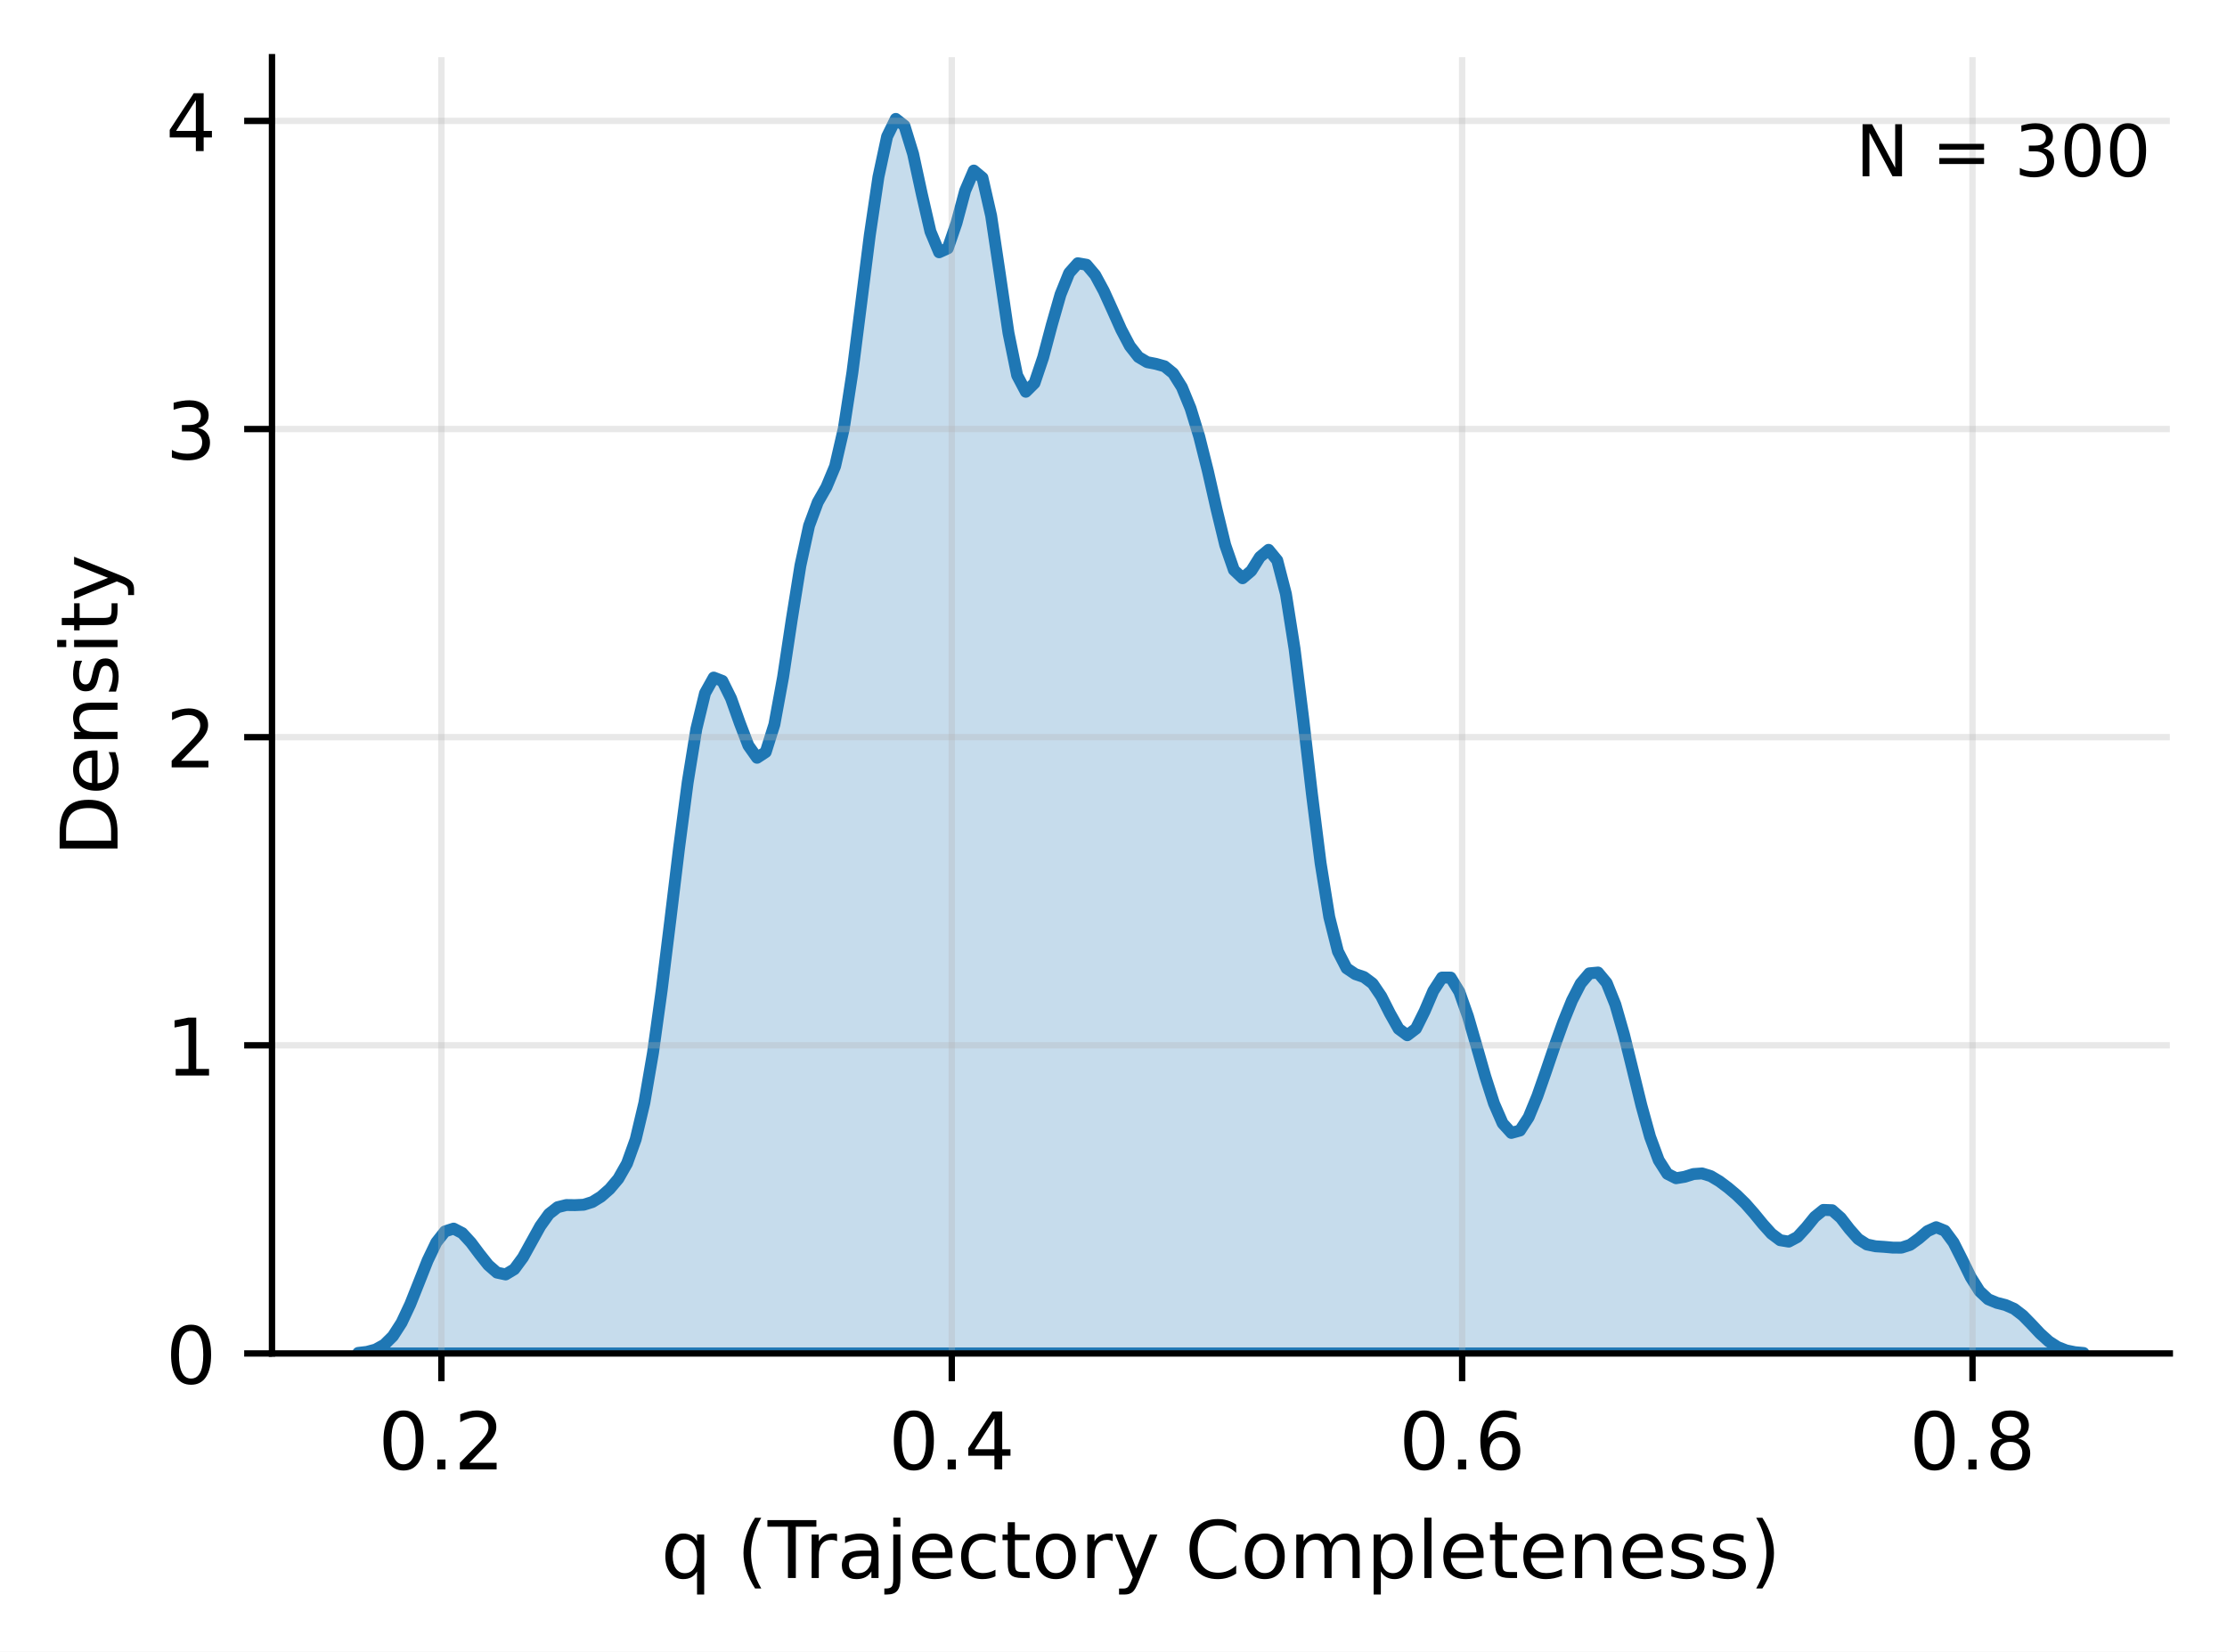
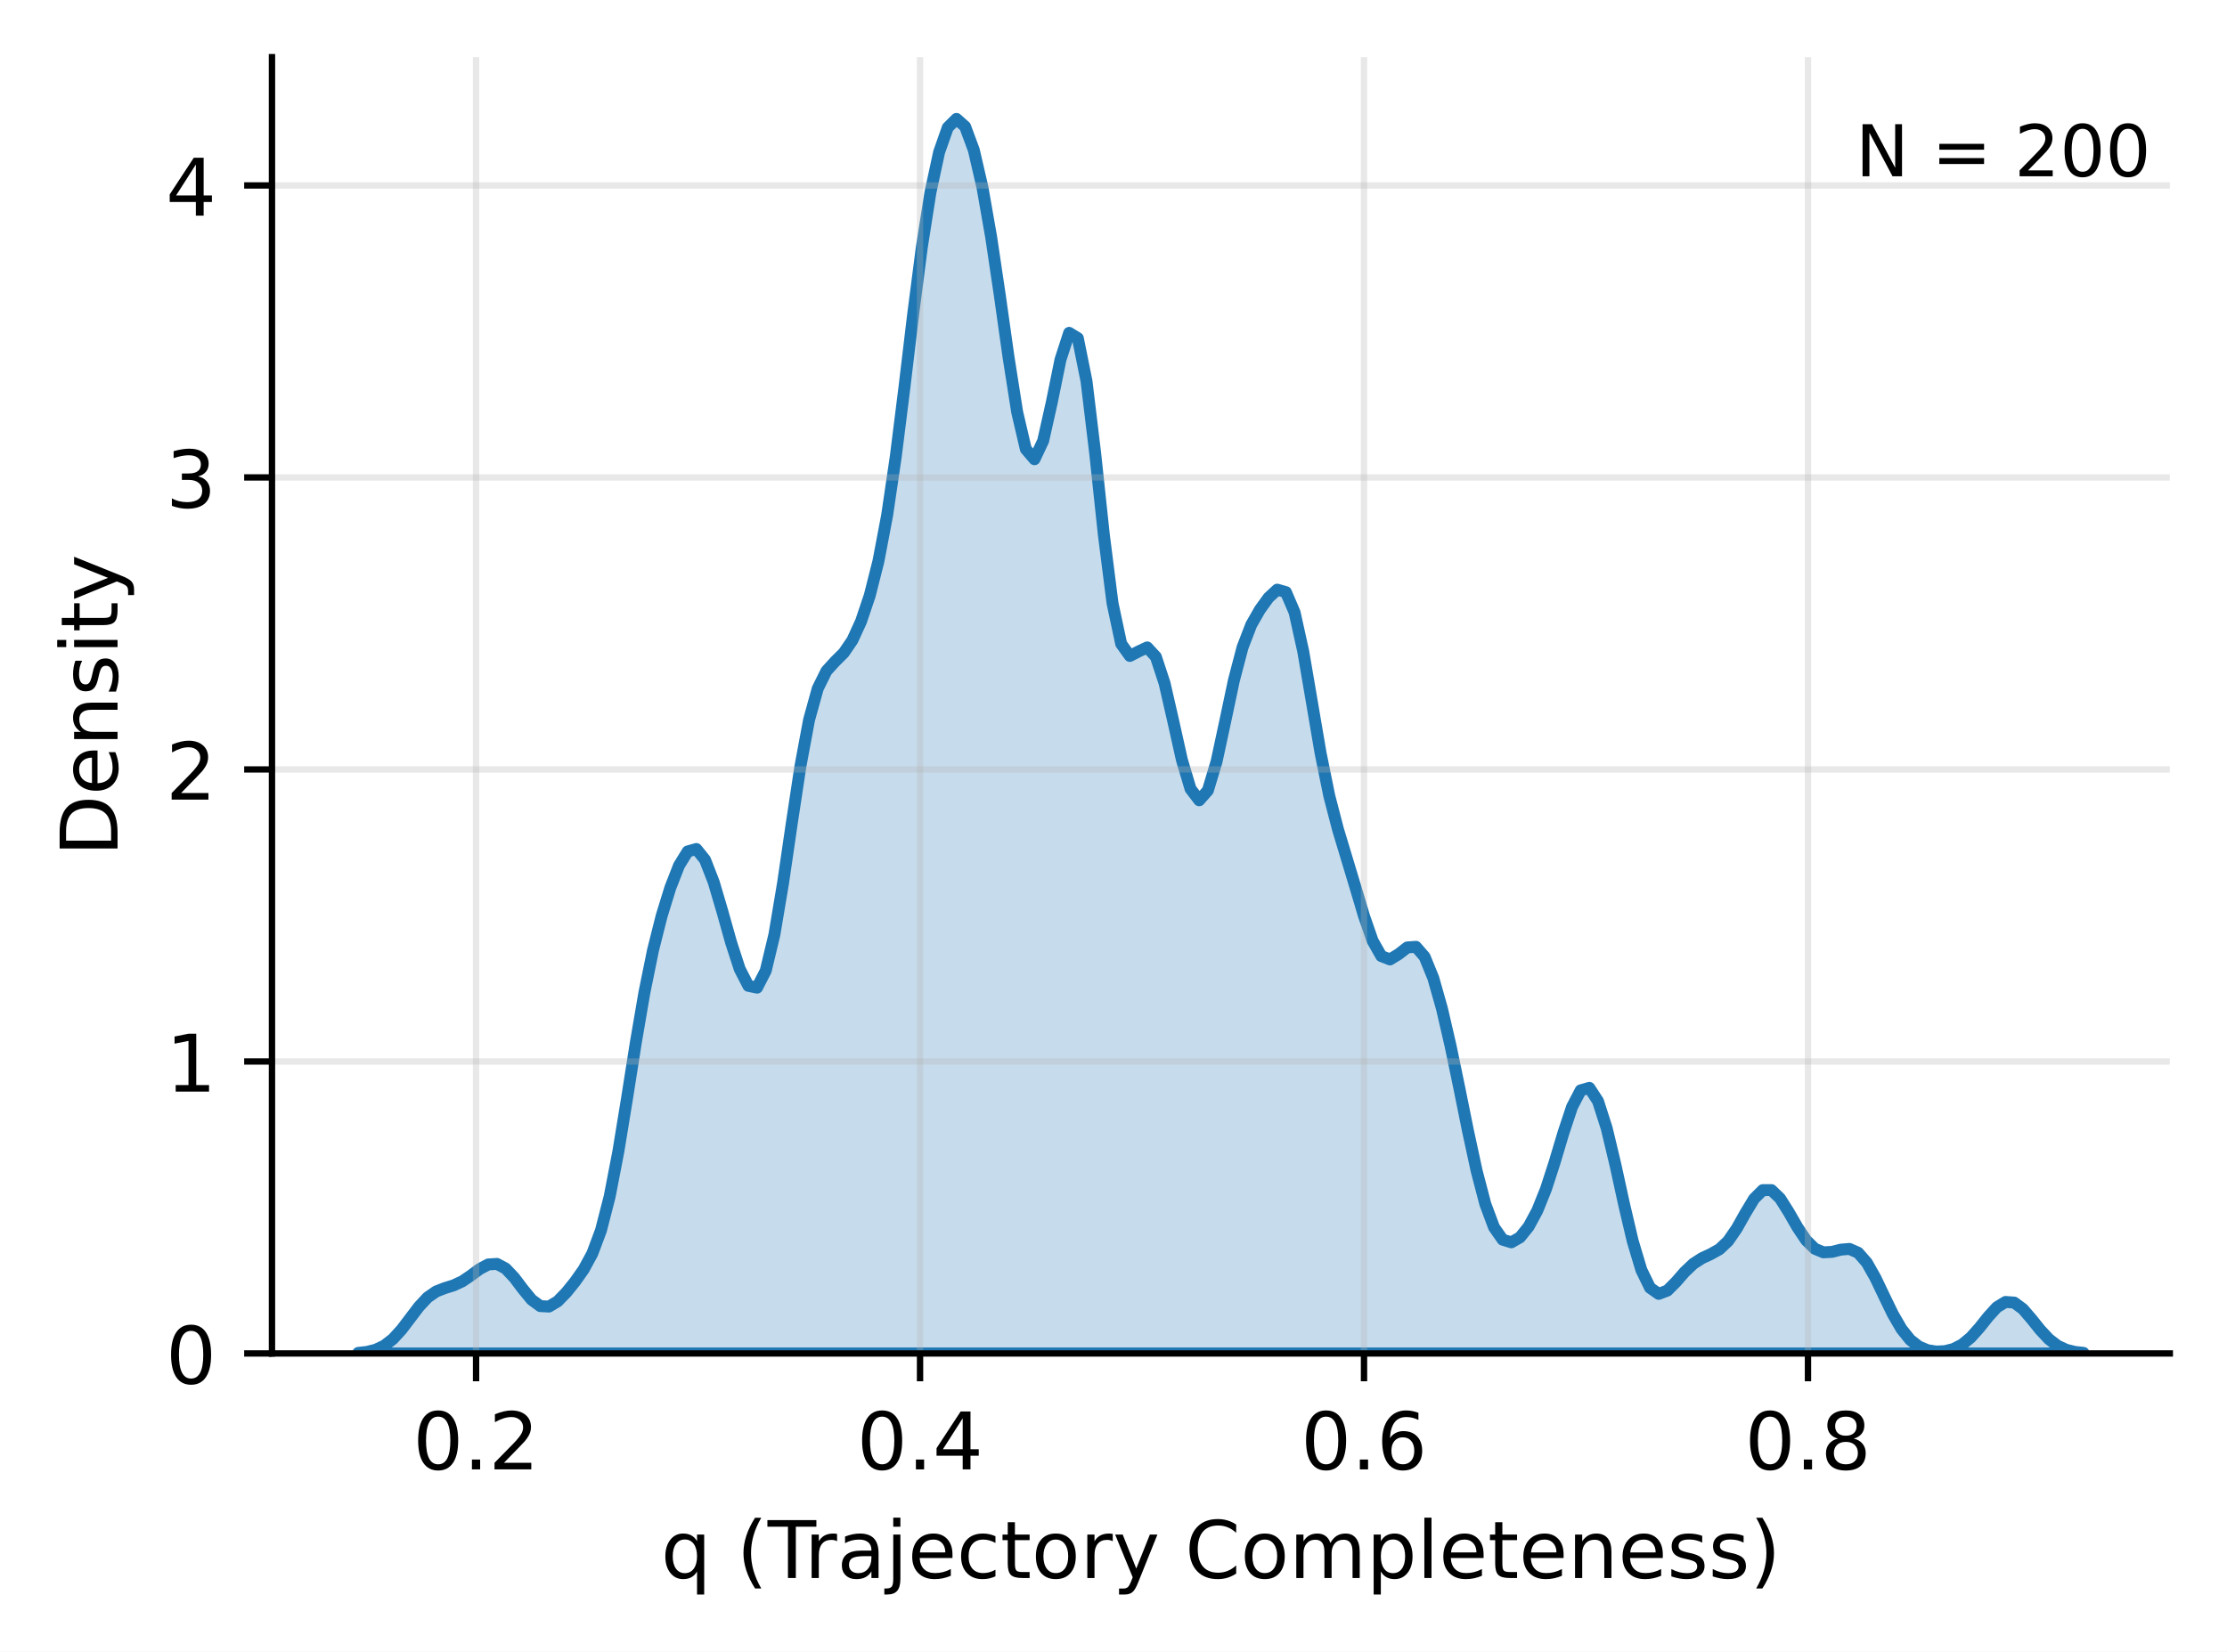
<svg xmlns="http://www.w3.org/2000/svg" xmlns:xlink="http://www.w3.org/1999/xlink" width="280.371pt" height="207.996pt" viewBox="0 0 280.371 207.996" version="1.1">
  <defs>
    <style type="text/css">*{stroke-linejoin: round; stroke-linecap: butt}</style>
  </defs>
  <g id="figure_1">
    <g id="patch_1">
      <path d="M 0 207.996  L 280.371 207.996  L 280.371 0  L 0 0  z " style="fill: #ffffff" />
    </g>
    <g id="axes_1">
      <g id="patch_2">
        <path d="M 34.241 170.44  L 273.171 170.44  L 273.171 7.2  L 34.241 7.2  z " style="fill: #ffffff" />
      </g>
      <g id="PolyCollection_1">
        <defs>
-           <path id="mf54f855911" d="M 45.101 -37.627  L 45.101 -37.556  L 46.193 -37.556  L 47.284 -37.556  L 48.376 -37.556  L 49.467 -37.556  L 50.559 -37.556  L 51.65 -37.556  L 52.742 -37.556  L 53.833 -37.556  L 54.925 -37.556  L 56.016 -37.556  L 57.108 -37.556  L 58.199 -37.556  L 59.291 -37.556  L 60.382 -37.556  L 61.474 -37.556  L 62.565 -37.556  L 63.657 -37.556  L 64.748 -37.556  L 65.84 -37.556  L 66.931 -37.556  L 68.023 -37.556  L 69.114 -37.556  L 70.206 -37.556  L 71.297 -37.556  L 72.389 -37.556  L 73.48 -37.556  L 74.572 -37.556  L 75.663 -37.556  L 76.755 -37.556  L 77.846 -37.556  L 78.938 -37.556  L 80.029 -37.556  L 81.121 -37.556  L 82.212 -37.556  L 83.304 -37.556  L 84.395 -37.556  L 85.487 -37.556  L 86.578 -37.556  L 87.67 -37.556  L 88.761 -37.556  L 89.853 -37.556  L 90.944 -37.556  L 92.036 -37.556  L 93.127 -37.556  L 94.219 -37.556  L 95.31 -37.556  L 96.402 -37.556  L 97.493 -37.556  L 98.585 -37.556  L 99.676 -37.556  L 100.768 -37.556  L 101.859 -37.556  L 102.951 -37.556  L 104.042 -37.556  L 105.134 -37.556  L 106.225 -37.556  L 107.317 -37.556  L 108.408 -37.556  L 109.5 -37.556  L 110.591 -37.556  L 111.683 -37.556  L 112.774 -37.556  L 113.866 -37.556  L 114.957 -37.556  L 116.049 -37.556  L 117.14 -37.556  L 118.232 -37.556  L 119.323 -37.556  L 120.415 -37.556  L 121.506 -37.556  L 122.598 -37.556  L 123.689 -37.556  L 124.781 -37.556  L 125.872 -37.556  L 126.964 -37.556  L 128.055 -37.556  L 129.147 -37.556  L 130.238 -37.556  L 131.33 -37.556  L 132.421 -37.556  L 133.513 -37.556  L 134.604 -37.556  L 135.696 -37.556  L 136.787 -37.556  L 137.879 -37.556  L 138.97 -37.556  L 140.062 -37.556  L 141.153 -37.556  L 142.245 -37.556  L 143.336 -37.556  L 144.428 -37.556  L 145.519 -37.556  L 146.611 -37.556  L 147.702 -37.556  L 148.794 -37.556  L 149.885 -37.556  L 150.977 -37.556  L 152.068 -37.556  L 153.16 -37.556  L 154.251 -37.556  L 155.343 -37.556  L 156.434 -37.556  L 157.526 -37.556  L 158.617 -37.556  L 159.709 -37.556  L 160.8 -37.556  L 161.892 -37.556  L 162.983 -37.556  L 164.075 -37.556  L 165.166 -37.556  L 166.258 -37.556  L 167.349 -37.556  L 168.441 -37.556  L 169.532 -37.556  L 170.624 -37.556  L 171.715 -37.556  L 172.807 -37.556  L 173.898 -37.556  L 174.99 -37.556  L 176.081 -37.556  L 177.173 -37.556  L 178.264 -37.556  L 179.356 -37.556  L 180.447 -37.556  L 181.539 -37.556  L 182.63 -37.556  L 183.722 -37.556  L 184.813 -37.556  L 185.905 -37.556  L 186.996 -37.556  L 188.088 -37.556  L 189.179 -37.556  L 190.271 -37.556  L 191.362 -37.556  L 192.454 -37.556  L 193.545 -37.556  L 194.637 -37.556  L 195.728 -37.556  L 196.82 -37.556  L 197.911 -37.556  L 199.003 -37.556  L 200.095 -37.556  L 201.186 -37.556  L 202.278 -37.556  L 203.369 -37.556  L 204.461 -37.556  L 205.552 -37.556  L 206.644 -37.556  L 207.735 -37.556  L 208.827 -37.556  L 209.918 -37.556  L 211.01 -37.556  L 212.101 -37.556  L 213.193 -37.556  L 214.284 -37.556  L 215.376 -37.556  L 216.467 -37.556  L 217.559 -37.556  L 218.65 -37.556  L 219.742 -37.556  L 220.833 -37.556  L 221.925 -37.556  L 223.016 -37.556  L 224.108 -37.556  L 225.199 -37.556  L 226.291 -37.556  L 227.382 -37.556  L 228.474 -37.556  L 229.565 -37.556  L 230.657 -37.556  L 231.748 -37.556  L 232.84 -37.556  L 233.931 -37.556  L 235.023 -37.556  L 236.114 -37.556  L 237.206 -37.556  L 238.297 -37.556  L 239.389 -37.556  L 240.48 -37.556  L 241.572 -37.556  L 242.663 -37.556  L 243.755 -37.556  L 244.846 -37.556  L 245.938 -37.556  L 247.029 -37.556  L 248.121 -37.556  L 249.212 -37.556  L 250.304 -37.556  L 251.395 -37.556  L 252.487 -37.556  L 253.578 -37.556  L 254.67 -37.556  L 255.761 -37.556  L 256.853 -37.556  L 257.944 -37.556  L 259.036 -37.556  L 260.127 -37.556  L 261.219 -37.556  L 262.31 -37.556  L 262.31 -37.616  L 262.31 -37.616  L 261.219 -37.717  L 260.127 -37.941  L 259.036 -38.368  L 257.944 -39.071  L 256.853 -40.057  L 255.761 -41.219  L 254.67 -42.336  L 253.578 -43.177  L 252.487 -43.654  L 251.395 -43.932  L 250.304 -44.386  L 249.212 -45.405  L 248.121 -47.143  L 247.029 -49.37  L 245.938 -51.533  L 244.846 -53.013  L 243.755 -53.455  L 242.663 -52.96  L 241.572 -52.028  L 240.48 -51.234  L 239.389 -50.88  L 238.297 -50.885  L 237.206 -50.981  L 236.114 -51.052  L 235.023 -51.283  L 233.931 -51.983  L 232.84 -53.22  L 231.748 -54.632  L 230.657 -55.594  L 229.565 -55.635  L 228.474 -54.755  L 227.382 -53.41  L 226.291 -52.22  L 225.199 -51.64  L 224.108 -51.819  L 223.016 -52.641  L 221.925 -53.857  L 220.833 -55.19  L 219.742 -56.432  L 218.65 -57.5  L 217.559 -58.422  L 216.467 -59.238  L 215.376 -59.89  L 214.284 -60.227  L 213.193 -60.15  L 212.101 -59.804  L 211.01 -59.624  L 209.918 -60.175  L 208.827 -61.887  L 207.735 -64.848  L 206.644 -68.799  L 205.552 -73.265  L 204.461 -77.685  L 203.369 -81.498  L 202.278 -84.212  L 201.186 -85.527  L 200.095 -85.425  L 199.003 -84.14  L 197.911 -82.009  L 196.82 -79.326  L 195.728 -76.296  L 194.637 -73.09  L 193.545 -69.961  L 192.454 -67.309  L 191.362 -65.629  L 190.271 -65.328  L 189.179 -66.532  L 188.088 -69.033  L 186.996 -72.424  L 185.905 -76.244  L 184.813 -80.003  L 183.722 -83.106  L 182.63 -84.891  L 181.539 -84.891  L 180.447 -83.208  L 179.356 -80.656  L 178.264 -78.459  L 177.173 -77.627  L 176.081 -78.436  L 174.99 -80.372  L 173.898 -82.527  L 172.807 -84.141  L 171.715 -84.96  L 170.624 -85.328  L 169.532 -86.062  L 168.441 -88.183  L 167.349 -92.522  L 166.258 -99.313  L 165.166 -108.015  L 164.075 -117.467  L 162.983 -126.28  L 161.892 -133.208  L 160.8 -137.426  L 159.709 -138.757  L 158.617 -137.85  L 157.526 -136.107  L 156.434 -135.181  L 155.343 -136.219  L 154.251 -139.363  L 153.16 -143.864  L 152.068 -148.676  L 150.977 -153.027  L 149.885 -156.579  L 148.794 -159.239  L 147.702 -160.983  L 146.611 -161.871  L 145.519 -162.175  L 144.428 -162.387  L 143.336 -163.033  L 142.245 -164.42  L 141.153 -166.497  L 140.062 -168.94  L 138.97 -171.347  L 137.879 -173.365  L 136.787 -174.657  L 135.696 -174.848  L 134.604 -173.619  L 133.513 -170.911  L 132.421 -167.095  L 131.33 -162.987  L 130.238 -159.747  L 129.147 -158.661  L 128.055 -160.727  L 126.964 -166.068  L 125.872 -173.517  L 124.781 -180.827  L 123.689 -185.607  L 122.598 -186.518  L 121.506 -183.974  L 120.415 -179.897  L 119.323 -176.719  L 118.232 -176.227  L 117.14 -178.839  L 116.049 -183.571  L 114.957 -188.615  L 113.866 -192.162  L 112.774 -193.023  L 111.683 -190.805  L 110.591 -185.718  L 109.5 -178.36  L 108.408 -169.706  L 107.317 -161.108  L 106.225 -154.007  L 105.134 -149.281  L 104.042 -146.66  L 102.951 -144.746  L 101.859 -141.797  L 100.768 -136.775  L 99.676 -129.955  L 98.585 -122.72  L 97.493 -116.768  L 96.402 -113.288  L 95.31 -112.57  L 94.219 -114.114  L 93.127 -116.972  L 92.036 -120.043  L 90.944 -122.249  L 89.853 -122.67  L 88.761 -120.71  L 87.67 -116.216  L 86.578 -109.489  L 85.487 -101.184  L 84.395 -92.159  L 83.304 -83.313  L 82.212 -75.443  L 81.121 -69.107  L 80.029 -64.512  L 78.938 -61.479  L 77.846 -59.558  L 76.755 -58.263  L 75.663 -57.303  L 74.572 -56.626  L 73.48 -56.284  L 72.389 -56.234  L 71.297 -56.248  L 70.206 -55.976  L 69.114 -55.12  L 68.023 -53.598  L 66.931 -51.625  L 65.84 -49.649  L 64.748 -48.164  L 63.657 -47.506  L 62.565 -47.739  L 61.474 -48.691  L 60.382 -50.064  L 59.291 -51.522  L 58.199 -52.714  L 57.108 -53.28  L 56.016 -52.925  L 54.925 -51.532  L 53.833 -49.257  L 52.742 -46.499  L 51.65 -43.756  L 50.559 -41.434  L 49.467 -39.735  L 48.376 -38.653  L 47.284 -38.049  L 46.193 -37.754  L 45.101 -37.627  z " style="stroke: #1f77b4; stroke-width: 1.5" />
+           <path id="mbacd0053b5" d="M 45.101 -37.629  L 45.101 -37.556  L 46.193 -37.556  L 47.284 -37.556  L 48.376 -37.556  L 49.467 -37.556  L 50.559 -37.556  L 51.65 -37.556  L 52.742 -37.556  L 53.833 -37.556  L 54.925 -37.556  L 56.016 -37.556  L 57.108 -37.556  L 58.199 -37.556  L 59.291 -37.556  L 60.382 -37.556  L 61.474 -37.556  L 62.565 -37.556  L 63.657 -37.556  L 64.748 -37.556  L 65.84 -37.556  L 66.931 -37.556  L 68.023 -37.556  L 69.114 -37.556  L 70.206 -37.556  L 71.297 -37.556  L 72.389 -37.556  L 73.48 -37.556  L 74.572 -37.556  L 75.663 -37.556  L 76.755 -37.556  L 77.846 -37.556  L 78.938 -37.556  L 80.029 -37.556  L 81.121 -37.556  L 82.212 -37.556  L 83.304 -37.556  L 84.395 -37.556  L 85.487 -37.556  L 86.578 -37.556  L 87.67 -37.556  L 88.761 -37.556  L 89.853 -37.556  L 90.944 -37.556  L 92.036 -37.556  L 93.127 -37.556  L 94.219 -37.556  L 95.31 -37.556  L 96.402 -37.556  L 97.493 -37.556  L 98.585 -37.556  L 99.676 -37.556  L 100.768 -37.556  L 101.859 -37.556  L 102.951 -37.556  L 104.042 -37.556  L 105.134 -37.556  L 106.225 -37.556  L 107.317 -37.556  L 108.408 -37.556  L 109.5 -37.556  L 110.591 -37.556  L 111.683 -37.556  L 112.774 -37.556  L 113.866 -37.556  L 114.957 -37.556  L 116.049 -37.556  L 117.14 -37.556  L 118.232 -37.556  L 119.323 -37.556  L 120.415 -37.556  L 121.506 -37.556  L 122.598 -37.556  L 123.689 -37.556  L 124.781 -37.556  L 125.872 -37.556  L 126.964 -37.556  L 128.055 -37.556  L 129.147 -37.556  L 130.238 -37.556  L 131.33 -37.556  L 132.421 -37.556  L 133.513 -37.556  L 134.604 -37.556  L 135.696 -37.556  L 136.787 -37.556  L 137.879 -37.556  L 138.97 -37.556  L 140.062 -37.556  L 141.153 -37.556  L 142.245 -37.556  L 143.336 -37.556  L 144.428 -37.556  L 145.519 -37.556  L 146.611 -37.556  L 147.702 -37.556  L 148.794 -37.556  L 149.885 -37.556  L 150.977 -37.556  L 152.068 -37.556  L 153.16 -37.556  L 154.251 -37.556  L 155.343 -37.556  L 156.434 -37.556  L 157.526 -37.556  L 158.617 -37.556  L 159.709 -37.556  L 160.8 -37.556  L 161.892 -37.556  L 162.983 -37.556  L 164.075 -37.556  L 165.166 -37.556  L 166.258 -37.556  L 167.349 -37.556  L 168.441 -37.556  L 169.532 -37.556  L 170.624 -37.556  L 171.715 -37.556  L 172.807 -37.556  L 173.898 -37.556  L 174.99 -37.556  L 176.081 -37.556  L 177.173 -37.556  L 178.264 -37.556  L 179.356 -37.556  L 180.447 -37.556  L 181.539 -37.556  L 182.63 -37.556  L 183.722 -37.556  L 184.813 -37.556  L 185.905 -37.556  L 186.996 -37.556  L 188.088 -37.556  L 189.179 -37.556  L 190.271 -37.556  L 191.362 -37.556  L 192.454 -37.556  L 193.545 -37.556  L 194.637 -37.556  L 195.728 -37.556  L 196.82 -37.556  L 197.911 -37.556  L 199.003 -37.556  L 200.095 -37.556  L 201.186 -37.556  L 202.278 -37.556  L 203.369 -37.556  L 204.461 -37.556  L 205.552 -37.556  L 206.644 -37.556  L 207.735 -37.556  L 208.827 -37.556  L 209.918 -37.556  L 211.01 -37.556  L 212.101 -37.556  L 213.193 -37.556  L 214.284 -37.556  L 215.376 -37.556  L 216.467 -37.556  L 217.559 -37.556  L 218.65 -37.556  L 219.742 -37.556  L 220.833 -37.556  L 221.925 -37.556  L 223.016 -37.556  L 224.108 -37.556  L 225.199 -37.556  L 226.291 -37.556  L 227.382 -37.556  L 228.474 -37.556  L 229.565 -37.556  L 230.657 -37.556  L 231.748 -37.556  L 232.84 -37.556  L 233.931 -37.556  L 235.023 -37.556  L 236.114 -37.556  L 237.206 -37.556  L 238.297 -37.556  L 239.389 -37.556  L 240.48 -37.556  L 241.572 -37.556  L 242.663 -37.556  L 243.755 -37.556  L 244.846 -37.556  L 245.938 -37.556  L 247.029 -37.556  L 248.121 -37.556  L 249.212 -37.556  L 250.304 -37.556  L 251.395 -37.556  L 252.487 -37.556  L 253.578 -37.556  L 254.67 -37.556  L 255.761 -37.556  L 256.853 -37.556  L 257.944 -37.556  L 259.036 -37.556  L 260.127 -37.556  L 261.219 -37.556  L 262.31 -37.556  L 262.31 -37.629  L 262.31 -37.629  L 261.219 -37.751  L 260.127 -38.019  L 259.036 -38.528  L 257.944 -39.363  L 256.853 -40.532  L 255.761 -41.895  L 254.67 -43.159  L 253.578 -43.963  L 252.487 -44.043  L 251.395 -43.372  L 250.304 -42.173  L 249.212 -40.802  L 248.121 -39.578  L 247.029 -38.674  L 245.938 -38.117  L 244.846 -37.845  L 243.755 -37.798  L 242.663 -37.969  L 241.572 -38.424  L 240.48 -39.278  L 239.389 -40.64  L 238.297 -42.524  L 237.206 -44.775  L 236.114 -47.067  L 235.023 -48.995  L 233.931 -50.24  L 232.84 -50.72  L 231.748 -50.628  L 230.657 -50.349  L 229.565 -50.29  L 228.474 -50.744  L 227.382 -51.823  L 226.291 -53.447  L 225.199 -55.346  L 224.108 -57.079  L 223.016 -58.13  L 221.925 -58.124  L 220.833 -57.035  L 219.742 -55.229  L 218.65 -53.288  L 217.559 -51.706  L 216.467 -50.676  L 215.376 -50.065  L 214.284 -49.559  L 213.193 -48.856  L 212.101 -47.822  L 211.01 -46.571  L 209.918 -45.474  L 208.827 -45.058  L 207.735 -45.827  L 206.644 -48.064  L 205.552 -51.71  L 204.461 -56.356  L 203.369 -61.346  L 202.278 -65.915  L 201.186 -69.324  L 200.095 -71  L 199.003 -70.691  L 197.911 -68.59  L 196.82 -65.306  L 195.728 -61.643  L 194.637 -58.277  L 193.545 -55.556  L 192.454 -53.533  L 191.362 -52.175  L 190.271 -51.551  L 189.179 -51.886  L 188.088 -53.449  L 186.996 -56.374  L 185.905 -60.545  L 184.813 -65.588  L 183.722 -70.989  L 182.63 -76.249  L 181.539 -80.972  L 180.447 -84.831  L 179.356 -87.506  L 178.264 -88.765  L 177.173 -88.687  L 176.081 -87.84  L 174.99 -87.173  L 173.898 -87.599  L 172.807 -89.524  L 171.715 -92.67  L 170.624 -96.335  L 169.532 -99.96  L 168.441 -103.579  L 167.349 -107.784  L 166.258 -113.154  L 165.166 -119.562  L 164.075 -125.953  L 162.983 -130.883  L 161.892 -133.43  L 160.8 -133.742  L 159.709 -132.733  L 158.617 -131.226  L 157.526 -129.314  L 156.434 -126.48  L 155.343 -122.319  L 154.251 -117.159  L 153.16 -112.091  L 152.068 -108.454  L 150.977 -107.216  L 149.885 -108.649  L 148.794 -112.315  L 147.702 -117.206  L 146.611 -121.969  L 145.519 -125.288  L 144.428 -126.468  L 143.336 -125.957  L 142.245 -125.393  L 141.153 -126.918  L 140.062 -132.037  L 138.97 -140.655  L 137.879 -150.918  L 136.787 -160.001  L 135.696 -165.411  L 134.604 -166.08  L 133.513 -162.715  L 132.421 -157.352  L 131.33 -152.48  L 130.238 -150.166  L 129.147 -151.442  L 128.055 -156.117  L 126.964 -163.06  L 125.872 -170.808  L 124.781 -178.157  L 123.689 -184.385  L 122.598 -189.107  L 121.506 -192.054  L 120.415 -193.023  L 119.323 -191.94  L 118.232 -188.839  L 117.14 -183.769  L 116.049 -176.825  L 114.957 -168.371  L 113.866 -159.227  L 112.774 -150.497  L 111.683 -143.088  L 110.591 -137.329  L 109.5 -133.009  L 108.408 -129.76  L 107.317 -127.378  L 106.225 -125.777  L 105.134 -124.695  L 104.042 -123.495  L 102.951 -121.29  L 101.859 -117.346  L 100.768 -111.491  L 99.676 -104.276  L 98.585 -96.799  L 97.493 -90.298  L 96.402 -85.75  L 95.31 -83.622  L 94.219 -83.848  L 93.127 -85.969  L 92.036 -89.328  L 90.944 -93.216  L 89.853 -96.915  L 88.761 -99.724  L 87.67 -101.082  L 86.578 -100.773  L 85.487 -99.005  L 84.395 -96.209  L 83.304 -92.672  L 82.212 -88.335  L 81.121 -82.971  L 80.029 -76.588  L 78.938 -69.656  L 77.846 -62.979  L 76.755 -57.32  L 75.663 -53.068  L 74.572 -50.143  L 73.48 -48.137  L 72.389 -46.59  L 71.297 -45.238  L 70.206 -44.115  L 69.114 -43.463  L 68.023 -43.518  L 66.931 -44.321  L 65.84 -45.648  L 64.748 -47.096  L 63.657 -48.252  L 62.565 -48.833  L 61.474 -48.765  L 60.382 -48.185  L 59.291 -47.375  L 58.199 -46.636  L 57.108 -46.131  L 56.016 -45.791  L 54.925 -45.369  L 53.833 -44.613  L 52.742 -43.443  L 51.65 -42.005  L 50.559 -40.569  L 49.467 -39.374  L 48.376 -38.531  L 47.284 -38.019  L 46.193 -37.751  L 45.101 -37.629  z " style="stroke: #1f77b4; stroke-width: 1.5" />
        </defs>
-         <g clip-path="url(#p35aa915c2b)">
-           <use xlink:href="#mf54f855911" x="0" y="207.996" style="fill: #1f77b4; fill-opacity: 0.25; stroke: #1f77b4; stroke-width: 1.5" />
+         <g clip-path="url(#pdd11219d6f)">
+           <use xlink:href="#mbacd0053b5" x="0" y="207.996" style="fill: #1f77b4; fill-opacity: 0.25; stroke: #1f77b4; stroke-width: 1.5" />
        </g>
      </g>
      <g id="matplotlib.axis_1">
        <g id="xtick_1">
          <g id="line2d_1">
-             <path d="M 55.572 170.44  L 55.572 7.2  " clip-path="url(#p35aa915c2b)" style="fill: none; stroke: #b0b0b0; stroke-opacity: 0.3; stroke-width: 0.8; stroke-linecap: square" />
+             <path d="M 59.936 170.44  L 59.936 7.2  " clip-path="url(#pdd11219d6f)" style="fill: none; stroke: #b0b0b0; stroke-opacity: 0.3; stroke-width: 0.8; stroke-linecap: square" />
          </g>
          <g id="line2d_2">
            <defs>
-               <path id="ma2e6f95795" d="M 0 0  L 0 3.5  " style="stroke: #000000; stroke-width: 0.8" />
-             </defs>
-             <g>
-               <use xlink:href="#ma2e6f95795" x="55.572" y="170.44" style="stroke: #000000; stroke-width: 0.8" />
+               <path id="m9bae451b7c" d="M 0 0  L 0 3.5  " style="stroke: #000000; stroke-width: 0.8" />
+             </defs>
+             <g>
+               <use xlink:href="#m9bae451b7c" x="59.936" y="170.44" style="stroke: #000000; stroke-width: 0.8" />
            </g>
          </g>
          <g id="text_1">
-             <g transform="translate(47.62063 185.0384) scale(0.1 -0.1)">
+             <g transform="translate(51.98446 185.0384) scale(0.1 -0.1)">
              <defs>
                <path id="DejaVuSans-30" d="M 2034 4250  Q 1547 4250 1301 3770  Q 1056 3291 1056 2328  Q 1056 1369 1301 889  Q 1547 409 2034 409  Q 2525 409 2770 889  Q 3016 1369 3016 2328  Q 3016 3291 2770 3770  Q 2525 4250 2034 4250  z M 2034 4750  Q 2819 4750 3233 4129  Q 3647 3509 3647 2328  Q 3647 1150 3233 529  Q 2819 -91 2034 -91  Q 1250 -91 836 529  Q 422 1150 422 2328  Q 422 3509 836 4129  Q 1250 4750 2034 4750  z " transform="scale(0.015625)" />
                <path id="DejaVuSans-2e" d="M 684 794  L 1344 794  L 1344 0  L 684 0  L 684 794  z " transform="scale(0.015625)" />
                <path id="DejaVuSans-32" d="M 1228 531  L 3431 531  L 3431 0  L 469 0  L 469 531  Q 828 903 1448 1529  Q 2069 2156 2228 2338  Q 2531 2678 2651 2914  Q 2772 3150 2772 3378  Q 2772 3750 2511 3984  Q 2250 4219 1831 4219  Q 1534 4219 1204 4116  Q 875 4013 500 3803  L 500 4441  Q 881 4594 1212 4672  Q 1544 4750 1819 4750  Q 2544 4750 2975 4387  Q 3406 4025 3406 3419  Q 3406 3131 3298 2873  Q 3191 2616 2906 2266  Q 2828 2175 2409 1742  Q 1991 1309 1228 531  z " transform="scale(0.015625)" />
              </defs>
              <use xlink:href="#DejaVuSans-30" />
              <use xlink:href="#DejaVuSans-2e" x="63.623" />
              <use xlink:href="#DejaVuSans-32" x="95.41" />
            </g>
          </g>
        </g>
        <g id="xtick_2">
          <g id="line2d_3">
-             <path d="M 119.825 170.44  L 119.825 7.2  " clip-path="url(#p35aa915c2b)" style="fill: none; stroke: #b0b0b0; stroke-opacity: 0.3; stroke-width: 0.8; stroke-linecap: square" />
+             <path d="M 115.83 170.44  L 115.83 7.2  " clip-path="url(#pdd11219d6f)" style="fill: none; stroke: #b0b0b0; stroke-opacity: 0.3; stroke-width: 0.8; stroke-linecap: square" />
          </g>
          <g id="line2d_4">
            <g>
-               <use xlink:href="#ma2e6f95795" x="119.825" y="170.44" style="stroke: #000000; stroke-width: 0.8" />
+               <use xlink:href="#m9bae451b7c" x="115.83" y="170.44" style="stroke: #000000; stroke-width: 0.8" />
            </g>
          </g>
          <g id="text_2">
-             <g transform="translate(111.8736 185.0384) scale(0.1 -0.1)">
+             <g transform="translate(107.8784 185.0384) scale(0.1 -0.1)">
              <defs>
                <path id="DejaVuSans-34" d="M 2419 4116  L 825 1625  L 2419 1625  L 2419 4116  z M 2253 4666  L 3047 4666  L 3047 1625  L 3713 1625  L 3713 1100  L 3047 1100  L 3047 0  L 2419 0  L 2419 1100  L 313 1100  L 313 1709  L 2253 4666  z " transform="scale(0.015625)" />
              </defs>
              <use xlink:href="#DejaVuSans-30" />
              <use xlink:href="#DejaVuSans-2e" x="63.623" />
              <use xlink:href="#DejaVuSans-34" x="95.41" />
            </g>
          </g>
        </g>
        <g id="xtick_3">
          <g id="line2d_5">
-             <path d="M 184.078 170.44  L 184.078 7.2  " clip-path="url(#p35aa915c2b)" style="fill: none; stroke: #b0b0b0; stroke-opacity: 0.3; stroke-width: 0.8; stroke-linecap: square" />
+             <path d="M 171.724 170.44  L 171.724 7.2  " clip-path="url(#pdd11219d6f)" style="fill: none; stroke: #b0b0b0; stroke-opacity: 0.3; stroke-width: 0.8; stroke-linecap: square" />
          </g>
          <g id="line2d_6">
            <g>
-               <use xlink:href="#ma2e6f95795" x="184.078" y="170.44" style="stroke: #000000; stroke-width: 0.8" />
+               <use xlink:href="#m9bae451b7c" x="171.724" y="170.44" style="stroke: #000000; stroke-width: 0.8" />
            </g>
          </g>
          <g id="text_3">
-             <g transform="translate(176.1265 185.0384) scale(0.1 -0.1)">
+             <g transform="translate(163.7723 185.0384) scale(0.1 -0.1)">
              <defs>
                <path id="DejaVuSans-36" d="M 2113 2584  Q 1688 2584 1439 2293  Q 1191 2003 1191 1497  Q 1191 994 1439 701  Q 1688 409 2113 409  Q 2538 409 2786 701  Q 3034 994 3034 1497  Q 3034 2003 2786 2293  Q 2538 2584 2113 2584  z M 3366 4563  L 3366 3988  Q 3128 4100 2886 4159  Q 2644 4219 2406 4219  Q 1781 4219 1451 3797  Q 1122 3375 1075 2522  Q 1259 2794 1537 2939  Q 1816 3084 2150 3084  Q 2853 3084 3261 2657  Q 3669 2231 3669 1497  Q 3669 778 3244 343  Q 2819 -91 2113 -91  Q 1303 -91 875 529  Q 447 1150 447 2328  Q 447 3434 972 4092  Q 1497 4750 2381 4750  Q 2619 4750 2861 4703  Q 3103 4656 3366 4563  z " transform="scale(0.015625)" />
              </defs>
              <use xlink:href="#DejaVuSans-30" />
              <use xlink:href="#DejaVuSans-2e" x="63.623" />
              <use xlink:href="#DejaVuSans-36" x="95.41" />
            </g>
          </g>
        </g>
        <g id="xtick_4">
          <g id="line2d_7">
-             <path d="M 248.331 170.44  L 248.331 7.2  " clip-path="url(#p35aa915c2b)" style="fill: none; stroke: #b0b0b0; stroke-opacity: 0.3; stroke-width: 0.8; stroke-linecap: square" />
+             <path d="M 227.618 170.44  L 227.618 7.2  " clip-path="url(#pdd11219d6f)" style="fill: none; stroke: #b0b0b0; stroke-opacity: 0.3; stroke-width: 0.8; stroke-linecap: square" />
          </g>
          <g id="line2d_8">
            <g>
-               <use xlink:href="#ma2e6f95795" x="248.331" y="170.44" style="stroke: #000000; stroke-width: 0.8" />
+               <use xlink:href="#m9bae451b7c" x="227.618" y="170.44" style="stroke: #000000; stroke-width: 0.8" />
            </g>
          </g>
          <g id="text_4">
-             <g transform="translate(240.3795 185.0384) scale(0.1 -0.1)">
+             <g transform="translate(219.6662 185.0384) scale(0.1 -0.1)">
              <defs>
                <path id="DejaVuSans-38" d="M 2034 2216  Q 1584 2216 1326 1975  Q 1069 1734 1069 1313  Q 1069 891 1326 650  Q 1584 409 2034 409  Q 2484 409 2743 651  Q 3003 894 3003 1313  Q 3003 1734 2745 1975  Q 2488 2216 2034 2216  z M 1403 2484  Q 997 2584 770 2862  Q 544 3141 544 3541  Q 544 4100 942 4425  Q 1341 4750 2034 4750  Q 2731 4750 3128 4425  Q 3525 4100 3525 3541  Q 3525 3141 3298 2862  Q 3072 2584 2669 2484  Q 3125 2378 3379 2068  Q 3634 1759 3634 1313  Q 3634 634 3220 271  Q 2806 -91 2034 -91  Q 1263 -91 848 271  Q 434 634 434 1313  Q 434 1759 690 2068  Q 947 2378 1403 2484  z M 1172 3481  Q 1172 3119 1398 2916  Q 1625 2713 2034 2713  Q 2441 2713 2670 2916  Q 2900 3119 2900 3481  Q 2900 3844 2670 4047  Q 2441 4250 2034 4250  Q 1625 4250 1398 4047  Q 1172 3844 1172 3481  z " transform="scale(0.015625)" />
              </defs>
              <use xlink:href="#DejaVuSans-30" />
              <use xlink:href="#DejaVuSans-2e" x="63.623" />
              <use xlink:href="#DejaVuSans-38" x="95.41" />
            </g>
          </g>
        </g>
        <g id="text_5">
          <g transform="translate(83.21422 198.7166) scale(0.1 -0.1)">
            <defs>
              <path id="DejaVuSans-71" d="M 947 1747  Q 947 1113 1208 752  Q 1469 391 1925 391  Q 2381 391 2643 752  Q 2906 1113 2906 1747  Q 2906 2381 2643 2742  Q 2381 3103 1925 3103  Q 1469 3103 1208 2742  Q 947 2381 947 1747  z M 2906 525  Q 2725 213 2448 61  Q 2172 -91 1784 -91  Q 1150 -91 751 415  Q 353 922 353 1747  Q 353 2572 751 3078  Q 1150 3584 1784 3584  Q 2172 3584 2448 3432  Q 2725 3281 2906 2969  L 2906 3500  L 3481 3500  L 3481 -1331  L 2906 -1331  L 2906 525  z " transform="scale(0.015625)" />
              <path id="DejaVuSans-20" transform="scale(0.015625)" />
              <path id="DejaVuSans-28" d="M 1984 4856  Q 1566 4138 1362 3434  Q 1159 2731 1159 2009  Q 1159 1288 1364 580  Q 1569 -128 1984 -844  L 1484 -844  Q 1016 -109 783 600  Q 550 1309 550 2009  Q 550 2706 781 3412  Q 1013 4119 1484 4856  L 1984 4856  z " transform="scale(0.015625)" />
              <path id="DejaVuSans-54" d="M -19 4666  L 3928 4666  L 3928 4134  L 2272 4134  L 2272 0  L 1638 0  L 1638 4134  L -19 4134  L -19 4666  z " transform="scale(0.015625)" />
              <path id="DejaVuSans-72" d="M 2631 2963  Q 2534 3019 2420 3045  Q 2306 3072 2169 3072  Q 1681 3072 1420 2755  Q 1159 2438 1159 1844  L 1159 0  L 581 0  L 581 3500  L 1159 3500  L 1159 2956  Q 1341 3275 1631 3429  Q 1922 3584 2338 3584  Q 2397 3584 2469 3576  Q 2541 3569 2628 3553  L 2631 2963  z " transform="scale(0.015625)" />
              <path id="DejaVuSans-61" d="M 2194 1759  Q 1497 1759 1228 1600  Q 959 1441 959 1056  Q 959 750 1161 570  Q 1363 391 1709 391  Q 2188 391 2477 730  Q 2766 1069 2766 1631  L 2766 1759  L 2194 1759  z M 3341 1997  L 3341 0  L 2766 0  L 2766 531  Q 2569 213 2275 61  Q 1981 -91 1556 -91  Q 1019 -91 701 211  Q 384 513 384 1019  Q 384 1609 779 1909  Q 1175 2209 1959 2209  L 2766 2209  L 2766 2266  Q 2766 2663 2505 2880  Q 2244 3097 1772 3097  Q 1472 3097 1187 3025  Q 903 2953 641 2809  L 641 3341  Q 956 3463 1253 3523  Q 1550 3584 1831 3584  Q 2591 3584 2966 3190  Q 3341 2797 3341 1997  z " transform="scale(0.015625)" />
              <path id="DejaVuSans-6a" d="M 603 3500  L 1178 3500  L 1178 -63  Q 1178 -731 923 -1031  Q 669 -1331 103 -1331  L -116 -1331  L -116 -844  L 38 -844  Q 366 -844 484 -692  Q 603 -541 603 -63  L 603 3500  z M 603 4863  L 1178 4863  L 1178 4134  L 603 4134  L 603 4863  z " transform="scale(0.015625)" />
              <path id="DejaVuSans-65" d="M 3597 1894  L 3597 1613  L 953 1613  Q 991 1019 1311 708  Q 1631 397 2203 397  Q 2534 397 2845 478  Q 3156 559 3463 722  L 3463 178  Q 3153 47 2828 -22  Q 2503 -91 2169 -91  Q 1331 -91 842 396  Q 353 884 353 1716  Q 353 2575 817 3079  Q 1281 3584 2069 3584  Q 2775 3584 3186 3129  Q 3597 2675 3597 1894  z M 3022 2063  Q 3016 2534 2758 2815  Q 2500 3097 2075 3097  Q 1594 3097 1305 2825  Q 1016 2553 972 2059  L 3022 2063  z " transform="scale(0.015625)" />
              <path id="DejaVuSans-63" d="M 3122 3366  L 3122 2828  Q 2878 2963 2633 3030  Q 2388 3097 2138 3097  Q 1578 3097 1268 2742  Q 959 2388 959 1747  Q 959 1106 1268 751  Q 1578 397 2138 397  Q 2388 397 2633 464  Q 2878 531 3122 666  L 3122 134  Q 2881 22 2623 -34  Q 2366 -91 2075 -91  Q 1284 -91 818 406  Q 353 903 353 1747  Q 353 2603 823 3093  Q 1294 3584 2113 3584  Q 2378 3584 2631 3529  Q 2884 3475 3122 3366  z " transform="scale(0.015625)" />
              <path id="DejaVuSans-74" d="M 1172 4494  L 1172 3500  L 2356 3500  L 2356 3053  L 1172 3053  L 1172 1153  Q 1172 725 1289 603  Q 1406 481 1766 481  L 2356 481  L 2356 0  L 1766 0  Q 1100 0 847 248  Q 594 497 594 1153  L 594 3053  L 172 3053  L 172 3500  L 594 3500  L 594 4494  L 1172 4494  z " transform="scale(0.015625)" />
              <path id="DejaVuSans-6f" d="M 1959 3097  Q 1497 3097 1228 2736  Q 959 2375 959 1747  Q 959 1119 1226 758  Q 1494 397 1959 397  Q 2419 397 2687 759  Q 2956 1122 2956 1747  Q 2956 2369 2687 2733  Q 2419 3097 1959 3097  z M 1959 3584  Q 2709 3584 3137 3096  Q 3566 2609 3566 1747  Q 3566 888 3137 398  Q 2709 -91 1959 -91  Q 1206 -91 779 398  Q 353 888 353 1747  Q 353 2609 779 3096  Q 1206 3584 1959 3584  z " transform="scale(0.015625)" />
              <path id="DejaVuSans-79" d="M 2059 -325  Q 1816 -950 1584 -1140  Q 1353 -1331 966 -1331  L 506 -1331  L 506 -850  L 844 -850  Q 1081 -850 1212 -737  Q 1344 -625 1503 -206  L 1606 56  L 191 3500  L 800 3500  L 1894 763  L 2988 3500  L 3597 3500  L 2059 -325  z " transform="scale(0.015625)" />
              <path id="DejaVuSans-43" d="M 4122 4306  L 4122 3641  Q 3803 3938 3442 4084  Q 3081 4231 2675 4231  Q 1875 4231 1450 3742  Q 1025 3253 1025 2328  Q 1025 1406 1450 917  Q 1875 428 2675 428  Q 3081 428 3442 575  Q 3803 722 4122 1019  L 4122 359  Q 3791 134 3420 21  Q 3050 -91 2638 -91  Q 1578 -91 968 557  Q 359 1206 359 2328  Q 359 3453 968 4101  Q 1578 4750 2638 4750  Q 3056 4750 3426 4639  Q 3797 4528 4122 4306  z " transform="scale(0.015625)" />
              <path id="DejaVuSans-6d" d="M 3328 2828  Q 3544 3216 3844 3400  Q 4144 3584 4550 3584  Q 5097 3584 5394 3201  Q 5691 2819 5691 2113  L 5691 0  L 5113 0  L 5113 2094  Q 5113 2597 4934 2840  Q 4756 3084 4391 3084  Q 3944 3084 3684 2787  Q 3425 2491 3425 1978  L 3425 0  L 2847 0  L 2847 2094  Q 2847 2600 2669 2842  Q 2491 3084 2119 3084  Q 1678 3084 1418 2786  Q 1159 2488 1159 1978  L 1159 0  L 581 0  L 581 3500  L 1159 3500  L 1159 2956  Q 1356 3278 1631 3431  Q 1906 3584 2284 3584  Q 2666 3584 2933 3390  Q 3200 3197 3328 2828  z " transform="scale(0.015625)" />
              <path id="DejaVuSans-70" d="M 1159 525  L 1159 -1331  L 581 -1331  L 581 3500  L 1159 3500  L 1159 2969  Q 1341 3281 1617 3432  Q 1894 3584 2278 3584  Q 2916 3584 3314 3078  Q 3713 2572 3713 1747  Q 3713 922 3314 415  Q 2916 -91 2278 -91  Q 1894 -91 1617 61  Q 1341 213 1159 525  z M 3116 1747  Q 3116 2381 2855 2742  Q 2594 3103 2138 3103  Q 1681 3103 1420 2742  Q 1159 2381 1159 1747  Q 1159 1113 1420 752  Q 1681 391 2138 391  Q 2594 391 2855 752  Q 3116 1113 3116 1747  z " transform="scale(0.015625)" />
              <path id="DejaVuSans-6c" d="M 603 4863  L 1178 4863  L 1178 0  L 603 0  L 603 4863  z " transform="scale(0.015625)" />
              <path id="DejaVuSans-6e" d="M 3513 2113  L 3513 0  L 2938 0  L 2938 2094  Q 2938 2591 2744 2837  Q 2550 3084 2163 3084  Q 1697 3084 1428 2787  Q 1159 2491 1159 1978  L 1159 0  L 581 0  L 581 3500  L 1159 3500  L 1159 2956  Q 1366 3272 1645 3428  Q 1925 3584 2291 3584  Q 2894 3584 3203 3211  Q 3513 2838 3513 2113  z " transform="scale(0.015625)" />
              <path id="DejaVuSans-73" d="M 2834 3397  L 2834 2853  Q 2591 2978 2328 3040  Q 2066 3103 1784 3103  Q 1356 3103 1142 2972  Q 928 2841 928 2578  Q 928 2378 1081 2264  Q 1234 2150 1697 2047  L 1894 2003  Q 2506 1872 2764 1633  Q 3022 1394 3022 966  Q 3022 478 2636 193  Q 2250 -91 1575 -91  Q 1294 -91 989 -36  Q 684 19 347 128  L 347 722  Q 666 556 975 473  Q 1284 391 1588 391  Q 1994 391 2212 530  Q 2431 669 2431 922  Q 2431 1156 2273 1281  Q 2116 1406 1581 1522  L 1381 1569  Q 847 1681 609 1914  Q 372 2147 372 2553  Q 372 3047 722 3315  Q 1072 3584 1716 3584  Q 2034 3584 2315 3537  Q 2597 3491 2834 3397  z " transform="scale(0.015625)" />
              <path id="DejaVuSans-29" d="M 513 4856  L 1013 4856  Q 1481 4119 1714 3412  Q 1947 2706 1947 2009  Q 1947 1309 1714 600  Q 1481 -109 1013 -844  L 513 -844  Q 928 -128 1133 580  Q 1338 1288 1338 2009  Q 1338 2731 1133 3434  Q 928 4138 513 4856  z " transform="scale(0.015625)" />
            </defs>
            <use xlink:href="#DejaVuSans-71" />
            <use xlink:href="#DejaVuSans-20" x="63.477" />
            <use xlink:href="#DejaVuSans-28" x="95.264" />
            <use xlink:href="#DejaVuSans-54" x="134.277" />
            <use xlink:href="#DejaVuSans-72" x="180.611" />
            <use xlink:href="#DejaVuSans-61" x="221.725" />
            <use xlink:href="#DejaVuSans-6a" x="283.004" />
            <use xlink:href="#DejaVuSans-65" x="310.787" />
            <use xlink:href="#DejaVuSans-63" x="372.311" />
            <use xlink:href="#DejaVuSans-74" x="427.291" />
            <use xlink:href="#DejaVuSans-6f" x="466.5" />
            <use xlink:href="#DejaVuSans-72" x="527.682" />
            <use xlink:href="#DejaVuSans-79" x="568.795" />
            <use xlink:href="#DejaVuSans-20" x="627.975" />
            <use xlink:href="#DejaVuSans-43" x="659.762" />
            <use xlink:href="#DejaVuSans-6f" x="729.586" />
            <use xlink:href="#DejaVuSans-6d" x="790.768" />
            <use xlink:href="#DejaVuSans-70" x="888.18" />
            <use xlink:href="#DejaVuSans-6c" x="951.656" />
            <use xlink:href="#DejaVuSans-65" x="979.439" />
            <use xlink:href="#DejaVuSans-74" x="1040.963" />
            <use xlink:href="#DejaVuSans-65" x="1080.172" />
            <use xlink:href="#DejaVuSans-6e" x="1141.695" />
            <use xlink:href="#DejaVuSans-65" x="1205.074" />
            <use xlink:href="#DejaVuSans-73" x="1266.598" />
            <use xlink:href="#DejaVuSans-73" x="1318.697" />
            <use xlink:href="#DejaVuSans-29" x="1370.797" />
          </g>
        </g>
      </g>
      <g id="matplotlib.axis_2">
        <g id="ytick_1">
          <g id="line2d_9">
-             <path d="M 34.241 170.44  L 273.171 170.44  " clip-path="url(#p35aa915c2b)" style="fill: none; stroke: #b0b0b0; stroke-opacity: 0.3; stroke-width: 0.8; stroke-linecap: square" />
+             <path d="M 34.241 170.44  L 273.171 170.44  " clip-path="url(#pdd11219d6f)" style="fill: none; stroke: #b0b0b0; stroke-opacity: 0.3; stroke-width: 0.8; stroke-linecap: square" />
          </g>
          <g id="line2d_10">
            <defs>
-               <path id="m18da78fcd1" d="M 0 0  L -3.5 0  " style="stroke: #000000; stroke-width: 0.8" />
-             </defs>
-             <g>
-               <use xlink:href="#m18da78fcd1" x="34.241" y="170.44" style="stroke: #000000; stroke-width: 0.8" />
+               <path id="m398b4a678f" d="M 0 0  L -3.5 0  " style="stroke: #000000; stroke-width: 0.8" />
+             </defs>
+             <g>
+               <use xlink:href="#m398b4a678f" x="34.241" y="170.44" style="stroke: #000000; stroke-width: 0.8" />
            </g>
          </g>
          <g id="text_6">
            <g transform="translate(20.87813 174.2392) scale(0.1 -0.1)">
              <use xlink:href="#DejaVuSans-30" />
            </g>
          </g>
        </g>
        <g id="ytick_2">
          <g id="line2d_11">
-             <path d="M 34.241 131.637  L 273.171 131.637  " clip-path="url(#p35aa915c2b)" style="fill: none; stroke: #b0b0b0; stroke-opacity: 0.3; stroke-width: 0.8; stroke-linecap: square" />
+             <path d="M 34.241 133.668  L 273.171 133.668  " clip-path="url(#pdd11219d6f)" style="fill: none; stroke: #b0b0b0; stroke-opacity: 0.3; stroke-width: 0.8; stroke-linecap: square" />
          </g>
          <g id="line2d_12">
            <g>
-               <use xlink:href="#m18da78fcd1" x="34.241" y="131.637" style="stroke: #000000; stroke-width: 0.8" />
+               <use xlink:href="#m398b4a678f" x="34.241" y="133.668" style="stroke: #000000; stroke-width: 0.8" />
            </g>
          </g>
          <g id="text_7">
-             <g transform="translate(20.87813 135.4358) scale(0.1 -0.1)">
+             <g transform="translate(20.87813 137.4675) scale(0.1 -0.1)">
              <defs>
                <path id="DejaVuSans-31" d="M 794 531  L 1825 531  L 1825 4091  L 703 3866  L 703 4441  L 1819 4666  L 2450 4666  L 2450 531  L 3481 531  L 3481 0  L 794 0  L 794 531  z " transform="scale(0.015625)" />
              </defs>
              <use xlink:href="#DejaVuSans-31" />
            </g>
          </g>
        </g>
        <g id="ytick_3">
          <g id="line2d_13">
-             <path d="M 34.241 92.833  L 273.171 92.833  " clip-path="url(#p35aa915c2b)" style="fill: none; stroke: #b0b0b0; stroke-opacity: 0.3; stroke-width: 0.8; stroke-linecap: square" />
+             <path d="M 34.241 96.896  L 273.171 96.896  " clip-path="url(#pdd11219d6f)" style="fill: none; stroke: #b0b0b0; stroke-opacity: 0.3; stroke-width: 0.8; stroke-linecap: square" />
          </g>
          <g id="line2d_14">
            <g>
-               <use xlink:href="#m18da78fcd1" x="34.241" y="92.833" style="stroke: #000000; stroke-width: 0.8" />
+               <use xlink:href="#m398b4a678f" x="34.241" y="96.896" style="stroke: #000000; stroke-width: 0.8" />
            </g>
          </g>
          <g id="text_8">
-             <g transform="translate(20.87813 96.63234) scale(0.1 -0.1)">
+             <g transform="translate(20.87813 100.6957) scale(0.1 -0.1)">
              <use xlink:href="#DejaVuSans-32" />
            </g>
          </g>
        </g>
        <g id="ytick_4">
          <g id="line2d_15">
-             <path d="M 34.241 54.03  L 273.171 54.03  " clip-path="url(#p35aa915c2b)" style="fill: none; stroke: #b0b0b0; stroke-opacity: 0.3; stroke-width: 0.8; stroke-linecap: square" />
+             <path d="M 34.241 60.125  L 273.171 60.125  " clip-path="url(#pdd11219d6f)" style="fill: none; stroke: #b0b0b0; stroke-opacity: 0.3; stroke-width: 0.8; stroke-linecap: square" />
          </g>
          <g id="line2d_16">
            <g>
-               <use xlink:href="#m18da78fcd1" x="34.241" y="54.03" style="stroke: #000000; stroke-width: 0.8" />
+               <use xlink:href="#m398b4a678f" x="34.241" y="60.125" style="stroke: #000000; stroke-width: 0.8" />
            </g>
          </g>
          <g id="text_9">
-             <g transform="translate(20.87813 57.8289) scale(0.1 -0.1)">
+             <g transform="translate(20.87813 63.92393) scale(0.1 -0.1)">
              <defs>
                <path id="DejaVuSans-33" d="M 2597 2516  Q 3050 2419 3304 2112  Q 3559 1806 3559 1356  Q 3559 666 3084 287  Q 2609 -91 1734 -91  Q 1441 -91 1130 -33  Q 819 25 488 141  L 488 750  Q 750 597 1062 519  Q 1375 441 1716 441  Q 2309 441 2620 675  Q 2931 909 2931 1356  Q 2931 1769 2642 2001  Q 2353 2234 1838 2234  L 1294 2234  L 1294 2753  L 1863 2753  Q 2328 2753 2575 2939  Q 2822 3125 2822 3475  Q 2822 3834 2567 4026  Q 2313 4219 1838 4219  Q 1578 4219 1281 4162  Q 984 4106 628 3988  L 628 4550  Q 988 4650 1302 4700  Q 1616 4750 1894 4750  Q 2613 4750 3031 4423  Q 3450 4097 3450 3541  Q 3450 3153 3228 2886  Q 3006 2619 2597 2516  z " transform="scale(0.015625)" />
              </defs>
              <use xlink:href="#DejaVuSans-33" />
            </g>
          </g>
        </g>
        <g id="ytick_5">
          <g id="line2d_17">
-             <path d="M 34.241 15.226  L 273.171 15.226  " clip-path="url(#p35aa915c2b)" style="fill: none; stroke: #b0b0b0; stroke-opacity: 0.3; stroke-width: 0.8; stroke-linecap: square" />
+             <path d="M 34.241 23.353  L 273.171 23.353  " clip-path="url(#pdd11219d6f)" style="fill: none; stroke: #b0b0b0; stroke-opacity: 0.3; stroke-width: 0.8; stroke-linecap: square" />
          </g>
          <g id="line2d_18">
            <g>
-               <use xlink:href="#m18da78fcd1" x="34.241" y="15.226" style="stroke: #000000; stroke-width: 0.8" />
+               <use xlink:href="#m398b4a678f" x="34.241" y="23.353" style="stroke: #000000; stroke-width: 0.8" />
            </g>
          </g>
          <g id="text_10">
-             <g transform="translate(20.87813 19.02546) scale(0.1 -0.1)">
+             <g transform="translate(20.87813 27.15217) scale(0.1 -0.1)">
              <use xlink:href="#DejaVuSans-34" />
            </g>
          </g>
        </g>
        <g id="text_11">
          <g transform="translate(14.79844 107.8286) rotate(-90) scale(0.1 -0.1)">
            <defs>
              <path id="DejaVuSans-44" d="M 1259 4147  L 1259 519  L 2022 519  Q 2988 519 3436 956  Q 3884 1394 3884 2338  Q 3884 3275 3436 3711  Q 2988 4147 2022 4147  L 1259 4147  z M 628 4666  L 1925 4666  Q 3281 4666 3915 4102  Q 4550 3538 4550 2338  Q 4550 1131 3912 565  Q 3275 0 1925 0  L 628 0  L 628 4666  z " transform="scale(0.015625)" />
              <path id="DejaVuSans-69" d="M 603 3500  L 1178 3500  L 1178 0  L 603 0  L 603 3500  z M 603 4863  L 1178 4863  L 1178 4134  L 603 4134  L 603 4863  z " transform="scale(0.015625)" />
            </defs>
            <use xlink:href="#DejaVuSans-44" />
            <use xlink:href="#DejaVuSans-65" x="77.002" />
            <use xlink:href="#DejaVuSans-6e" x="138.525" />
            <use xlink:href="#DejaVuSans-73" x="201.904" />
            <use xlink:href="#DejaVuSans-69" x="254.004" />
            <use xlink:href="#DejaVuSans-74" x="281.787" />
            <use xlink:href="#DejaVuSans-79" x="320.996" />
          </g>
        </g>
      </g>
      <g id="patch_3">
        <path d="M 34.241 170.44  L 34.241 7.2  " style="fill: none; stroke: #000000; stroke-width: 0.8; stroke-linejoin: miter; stroke-linecap: square" />
      </g>
      <g id="patch_4">
        <path d="M 34.241 170.44  L 273.171 170.44  " style="fill: none; stroke: #000000; stroke-width: 0.8; stroke-linejoin: miter; stroke-linecap: square" />
      </g>
      <g id="text_12">
        <g transform="translate(233.6071 22.20059) scale(0.09 -0.09)">
          <defs>
            <path id="DejaVuSans-4e" d="M 628 4666  L 1478 4666  L 3547 763  L 3547 4666  L 4159 4666  L 4159 0  L 3309 0  L 1241 3903  L 1241 0  L 628 0  L 628 4666  z " transform="scale(0.015625)" />
            <path id="DejaVuSans-3d" d="M 678 2906  L 4684 2906  L 4684 2381  L 678 2381  L 678 2906  z M 678 1631  L 4684 1631  L 4684 1100  L 678 1100  L 678 1631  z " transform="scale(0.015625)" />
          </defs>
          <use xlink:href="#DejaVuSans-4e" />
          <use xlink:href="#DejaVuSans-20" x="74.805" />
          <use xlink:href="#DejaVuSans-3d" x="106.592" />
          <use xlink:href="#DejaVuSans-20" x="190.381" />
-           <use xlink:href="#DejaVuSans-33" x="222.168" />
+           <use xlink:href="#DejaVuSans-32" x="222.168" />
          <use xlink:href="#DejaVuSans-30" x="285.791" />
          <use xlink:href="#DejaVuSans-30" x="349.414" />
        </g>
      </g>
    </g>
  </g>
  <defs>
-     <clipPath id="p35aa915c2b">
+     <clipPath id="pdd11219d6f">
      <rect x="34.241" y="7.2" width="238.93" height="163.24" />
    </clipPath>
  </defs>
</svg>
